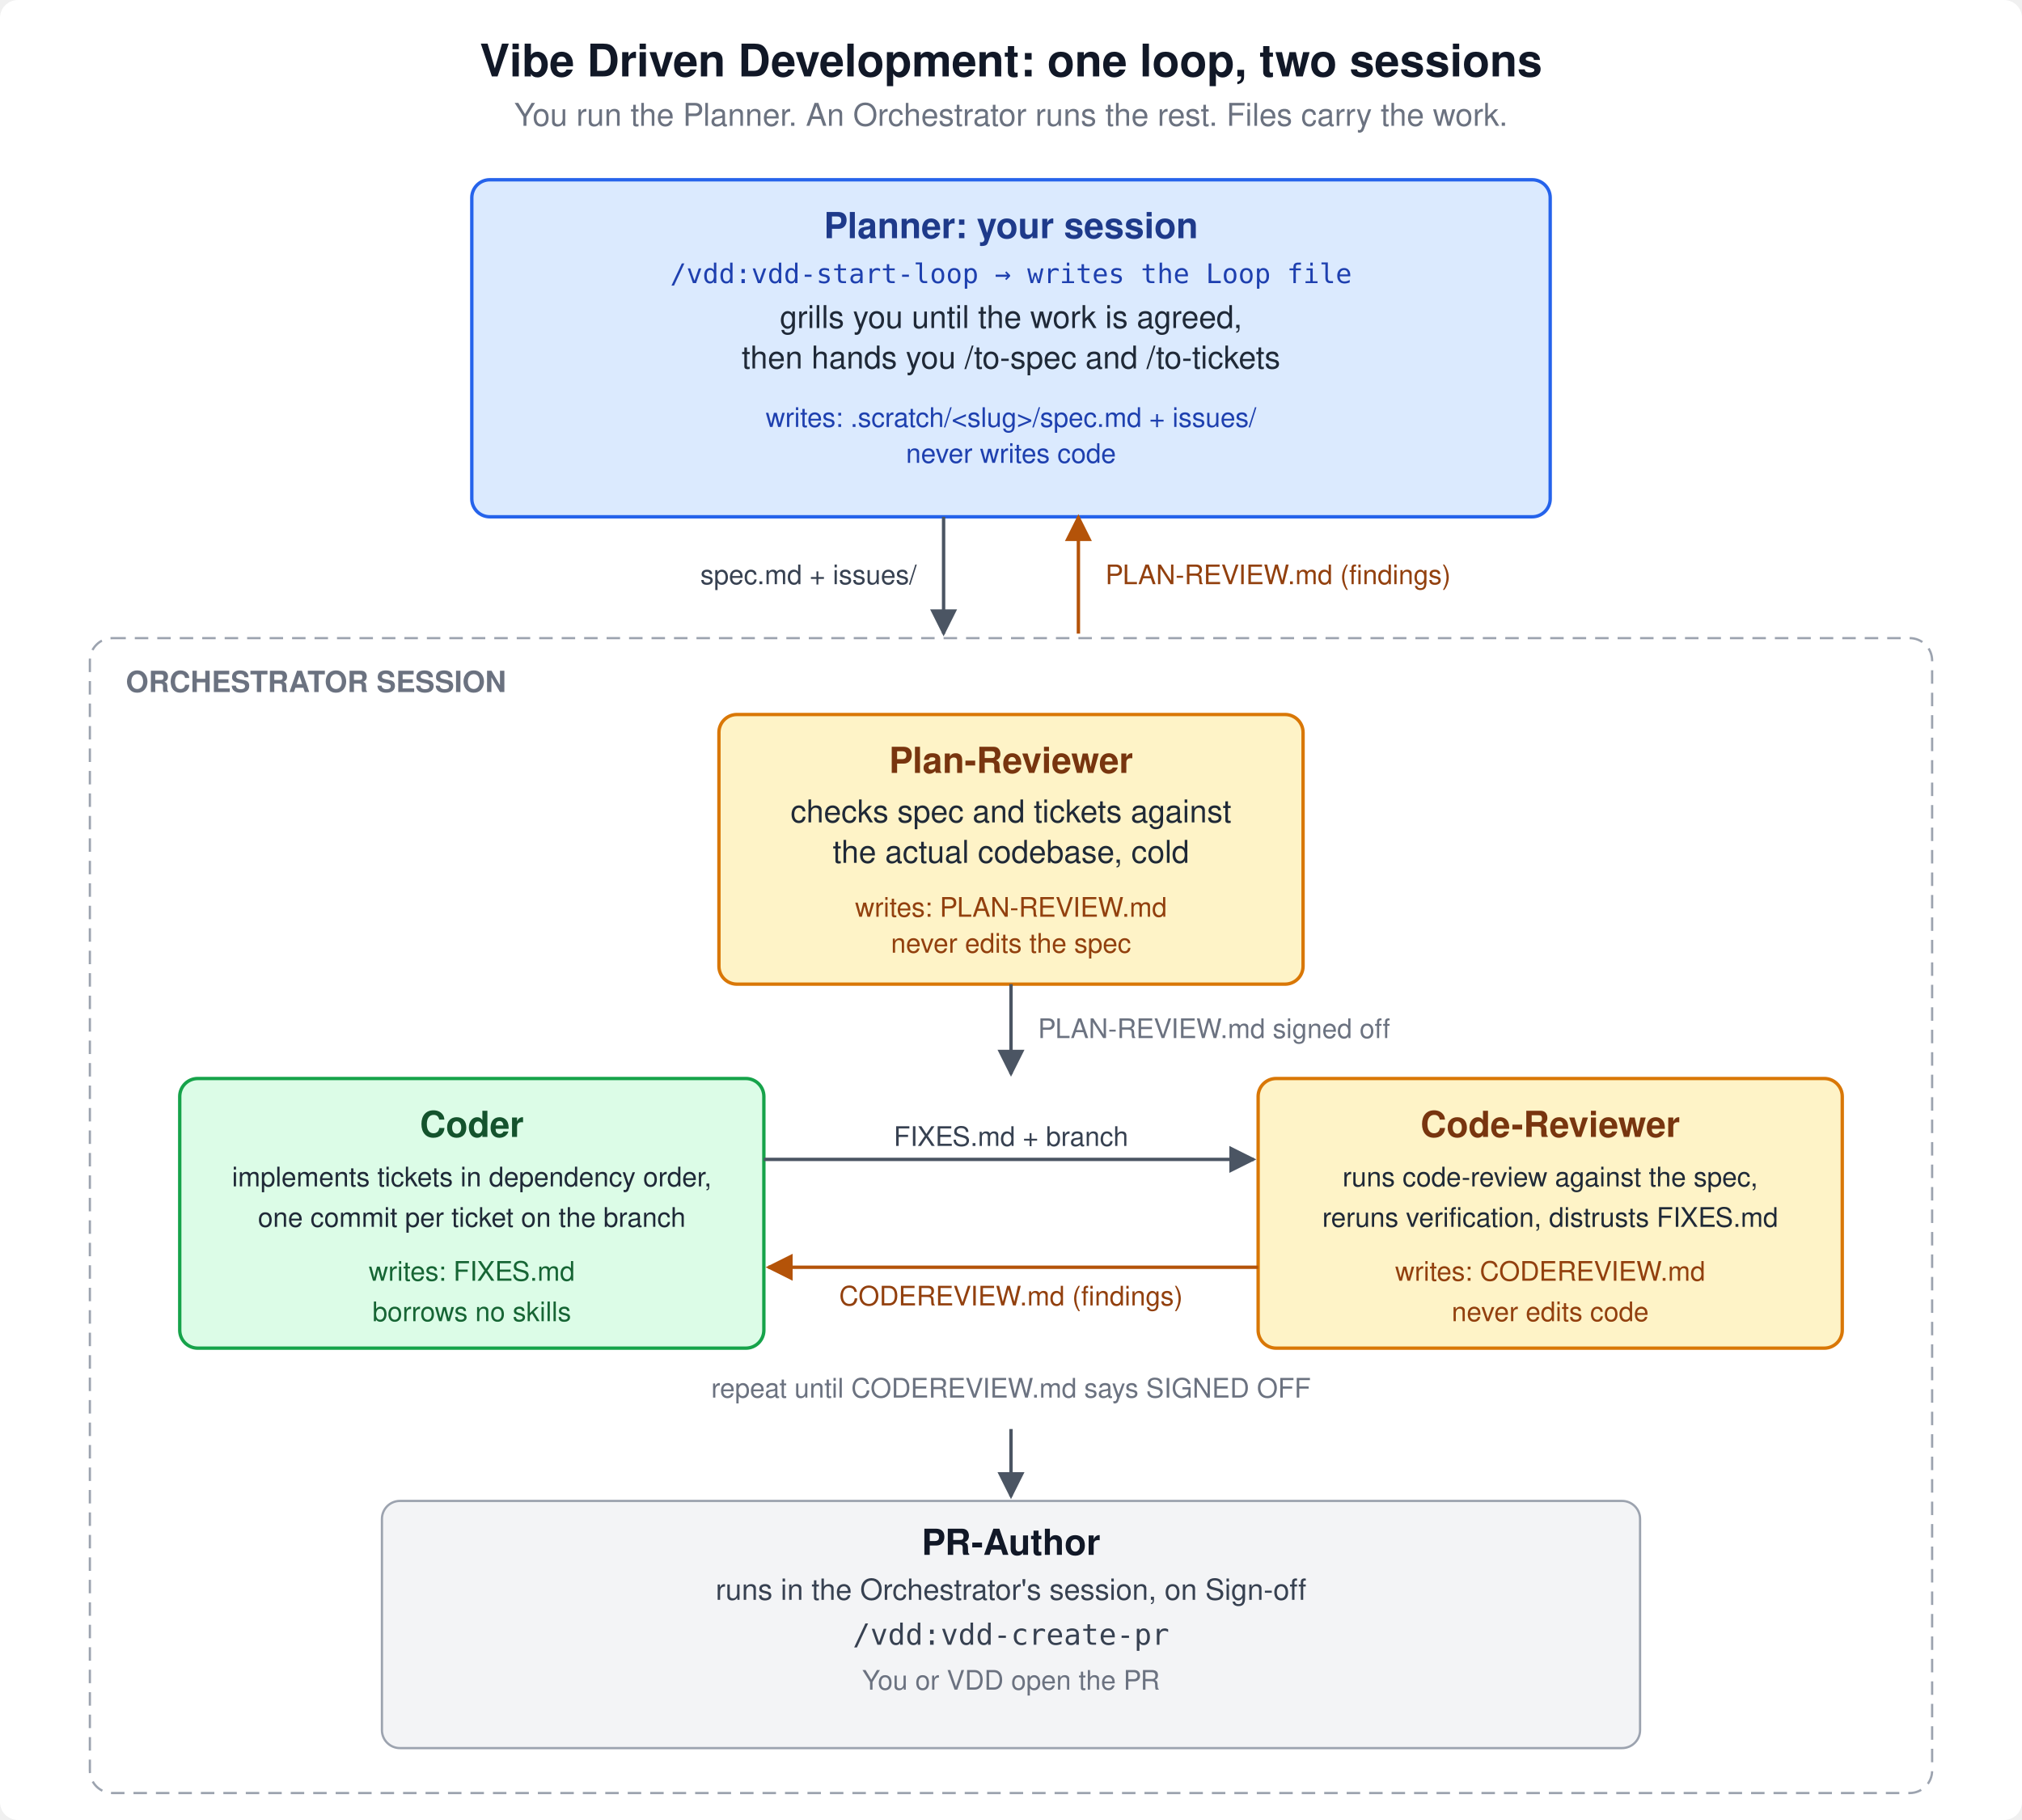
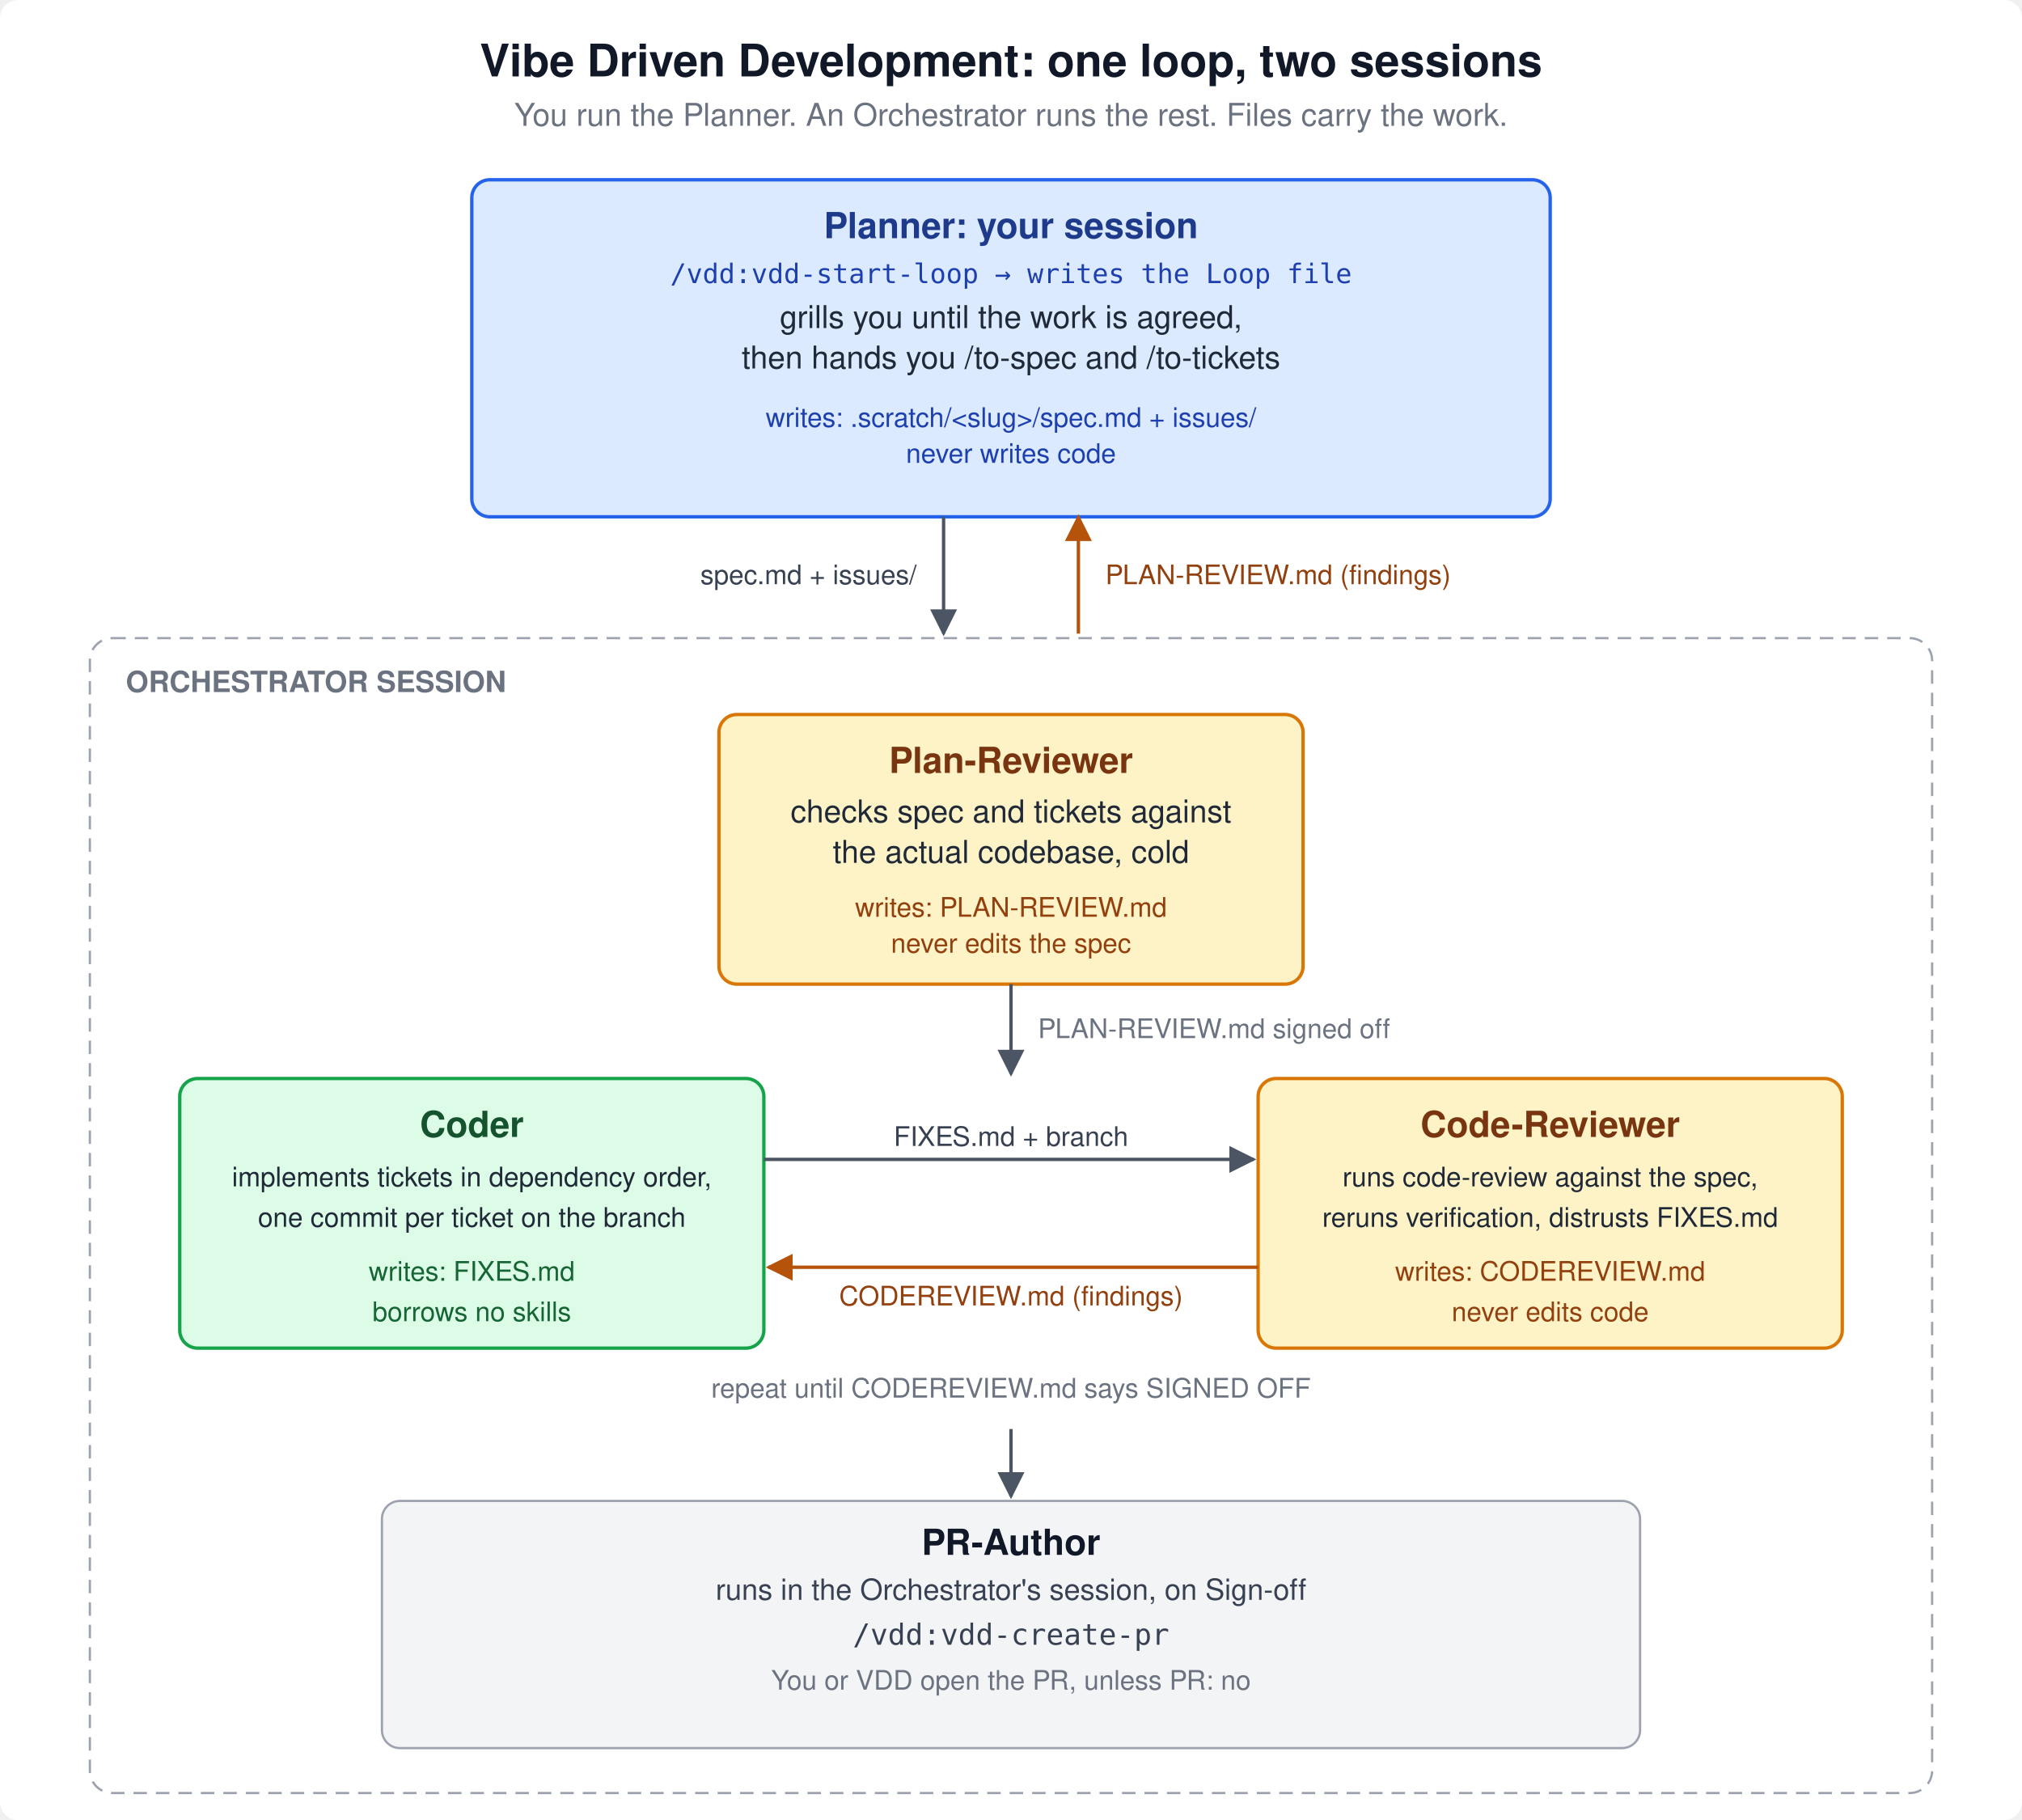
<svg xmlns="http://www.w3.org/2000/svg" width="900" height="810" viewBox="0 0 900 810" font-family="-apple-system, BlinkMacSystemFont, 'Segoe UI', Helvetica, Arial, sans-serif" font-size="14">
  <defs>
    <marker id="arrow" viewBox="0 0 10 10" refX="9" refY="5" markerWidth="8" markerHeight="8" orient="auto-start-reverse">
      <path d="M 0 0 L 10 5 L 0 10 z" fill="#4b5563" />
    </marker>
    <marker id="arrow-accent" viewBox="0 0 10 10" refX="9" refY="5" markerWidth="8" markerHeight="8" orient="auto-start-reverse">
      <path d="M 0 0 L 10 5 L 0 10 z" fill="#b45309" />
    </marker>
  </defs>
  <rect width="900" height="810" fill="#ffffff" rx="8" />
  <text x="450" y="34" text-anchor="middle" font-size="20" font-weight="600" fill="#111827">Vibe Driven Development: one loop, two sessions</text>
  <text x="450" y="56" text-anchor="middle" fill="#6b7280">You run the Planner. An Orchestrator runs the rest. Files carry the work.</text>
  <rect x="210" y="80" width="480" height="150" rx="8" fill="#dbeafe" stroke="#2563eb" stroke-width="1.5" />
  <text x="450" y="106" text-anchor="middle" font-weight="600" font-size="16" fill="#1e3a8a">Planner: your session</text>
  <text x="450" y="126" text-anchor="middle" fill="#1e40af" font-family="ui-monospace, SFMono-Regular, Menlo, monospace" font-size="12">/vdd:vdd-start-loop  →  writes the Loop file</text>
  <text x="450" y="146" text-anchor="middle" fill="#1f2937">grills you until the work is agreed,</text>
  <text x="450" y="164" text-anchor="middle" fill="#1f2937">then hands you /to-spec and /to-tickets</text>
  <text x="450" y="190" text-anchor="middle" fill="#1e40af" font-size="12">writes: .scratch/&lt;slug&gt;/spec.md + issues/</text>
  <text x="450" y="206" text-anchor="middle" fill="#1e40af" font-size="12">never writes code</text>
  <line x1="420" y1="230" x2="420" y2="282" stroke="#4b5563" stroke-width="1.5" marker-end="url(#arrow)" />
  <text x="408" y="260" text-anchor="end" fill="#374151" font-size="12">spec.md + issues/</text>
  <path d="M 480 282 L 480 230" stroke="#b45309" stroke-width="1.5" fill="none" marker-end="url(#arrow-accent)" />
  <text x="492" y="260" text-anchor="start" fill="#92400e" font-size="12">PLAN-REVIEW.md (findings)</text>
  <rect x="40" y="284" width="820" height="514" rx="10" fill="none" stroke="#9ca3af" stroke-dasharray="6 4" />
  <text x="56" y="308" font-weight="600" fill="#6b7280" font-size="13">ORCHESTRATOR SESSION</text>
  <rect x="320" y="318" width="260" height="120" rx="8" fill="#fef3c7" stroke="#d97706" stroke-width="1.5" />
  <text x="450" y="344" text-anchor="middle" font-weight="600" font-size="16" fill="#78350f">Plan-Reviewer</text>
  <text x="450" y="366" text-anchor="middle" fill="#1f2937">checks spec and tickets against</text>
  <text x="450" y="384" text-anchor="middle" fill="#1f2937">the actual codebase, cold</text>
  <text x="450" y="408" text-anchor="middle" fill="#92400e" font-size="12">writes: PLAN-REVIEW.md</text>
  <text x="450" y="424" text-anchor="middle" fill="#92400e" font-size="12">never edits the spec</text>
  <line x1="450" y1="438" x2="450" y2="478" stroke="#4b5563" stroke-width="1.5" marker-end="url(#arrow)" />
  <text x="462" y="462" fill="#6b7280" font-size="12">PLAN-REVIEW.md signed off</text>
  <rect x="80" y="480" width="260" height="120" rx="8" fill="#dcfce7" stroke="#16a34a" stroke-width="1.5" />
  <text x="210" y="506" text-anchor="middle" font-weight="600" font-size="16" fill="#14532d">Coder</text>
  <text x="210" y="528" text-anchor="middle" fill="#1f2937" font-size="12">implements tickets in dependency order,</text>
  <text x="210" y="546" text-anchor="middle" fill="#1f2937" font-size="12">one commit per ticket on the branch</text>
  <text x="210" y="570" text-anchor="middle" fill="#166534" font-size="12">writes: FIXES.md</text>
  <text x="210" y="588" text-anchor="middle" fill="#166534" font-size="12">borrows no skills</text>
  <rect x="560" y="480" width="260" height="120" rx="8" fill="#fef3c7" stroke="#d97706" stroke-width="1.5" />
  <text x="690" y="506" text-anchor="middle" font-weight="600" font-size="16" fill="#78350f">Code-Reviewer</text>
  <text x="690" y="528" text-anchor="middle" fill="#1f2937" font-size="12">runs code-review against the spec,</text>
  <text x="690" y="546" text-anchor="middle" fill="#1f2937" font-size="12">reruns verification, distrusts FIXES.md</text>
  <text x="690" y="570" text-anchor="middle" fill="#92400e" font-size="12">writes: CODEREVIEW.md</text>
  <text x="690" y="588" text-anchor="middle" fill="#92400e" font-size="12">never edits code</text>
  <path d="M 340 516 L 558 516" stroke="#4b5563" stroke-width="1.5" fill="none" marker-end="url(#arrow)" />
  <text x="450" y="510" text-anchor="middle" fill="#374151" font-size="12">FIXES.md + branch</text>
  <path d="M 560 564 L 342 564" stroke="#b45309" stroke-width="1.5" fill="none" marker-end="url(#arrow-accent)" />
  <text x="450" y="581" text-anchor="middle" fill="#92400e" font-size="12">CODEREVIEW.md (findings)</text>
  <text x="450" y="622" text-anchor="middle" fill="#6b7280" font-size="12">repeat until CODEREVIEW.md says SIGNED OFF</text>
  <line x1="450" y1="636" x2="450" y2="666" stroke="#4b5563" stroke-width="1.5" marker-end="url(#arrow)" />
  <rect x="170" y="668" width="560" height="110" rx="8" fill="#f3f4f6" stroke="#9ca3af" />
  <text x="450" y="692" text-anchor="middle" font-weight="600" font-size="16" fill="#111827">PR-Author</text>
  <text x="450" y="712" text-anchor="middle" fill="#374151" font-size="13">runs in the Orchestrator's session, on Sign-off</text>
  <text x="450" y="732" text-anchor="middle" fill="#374151" font-family="ui-monospace, SFMono-Regular, Menlo, monospace" font-size="13">/vdd:vdd-create-pr</text>
-   <text x="450" y="752" text-anchor="middle" fill="#6b7280" font-size="12">You or VDD open the PR</text>
+   <text x="450" y="752" text-anchor="middle" fill="#6b7280" font-size="12">You or VDD open the PR, unless PR: no</text>
</svg>
